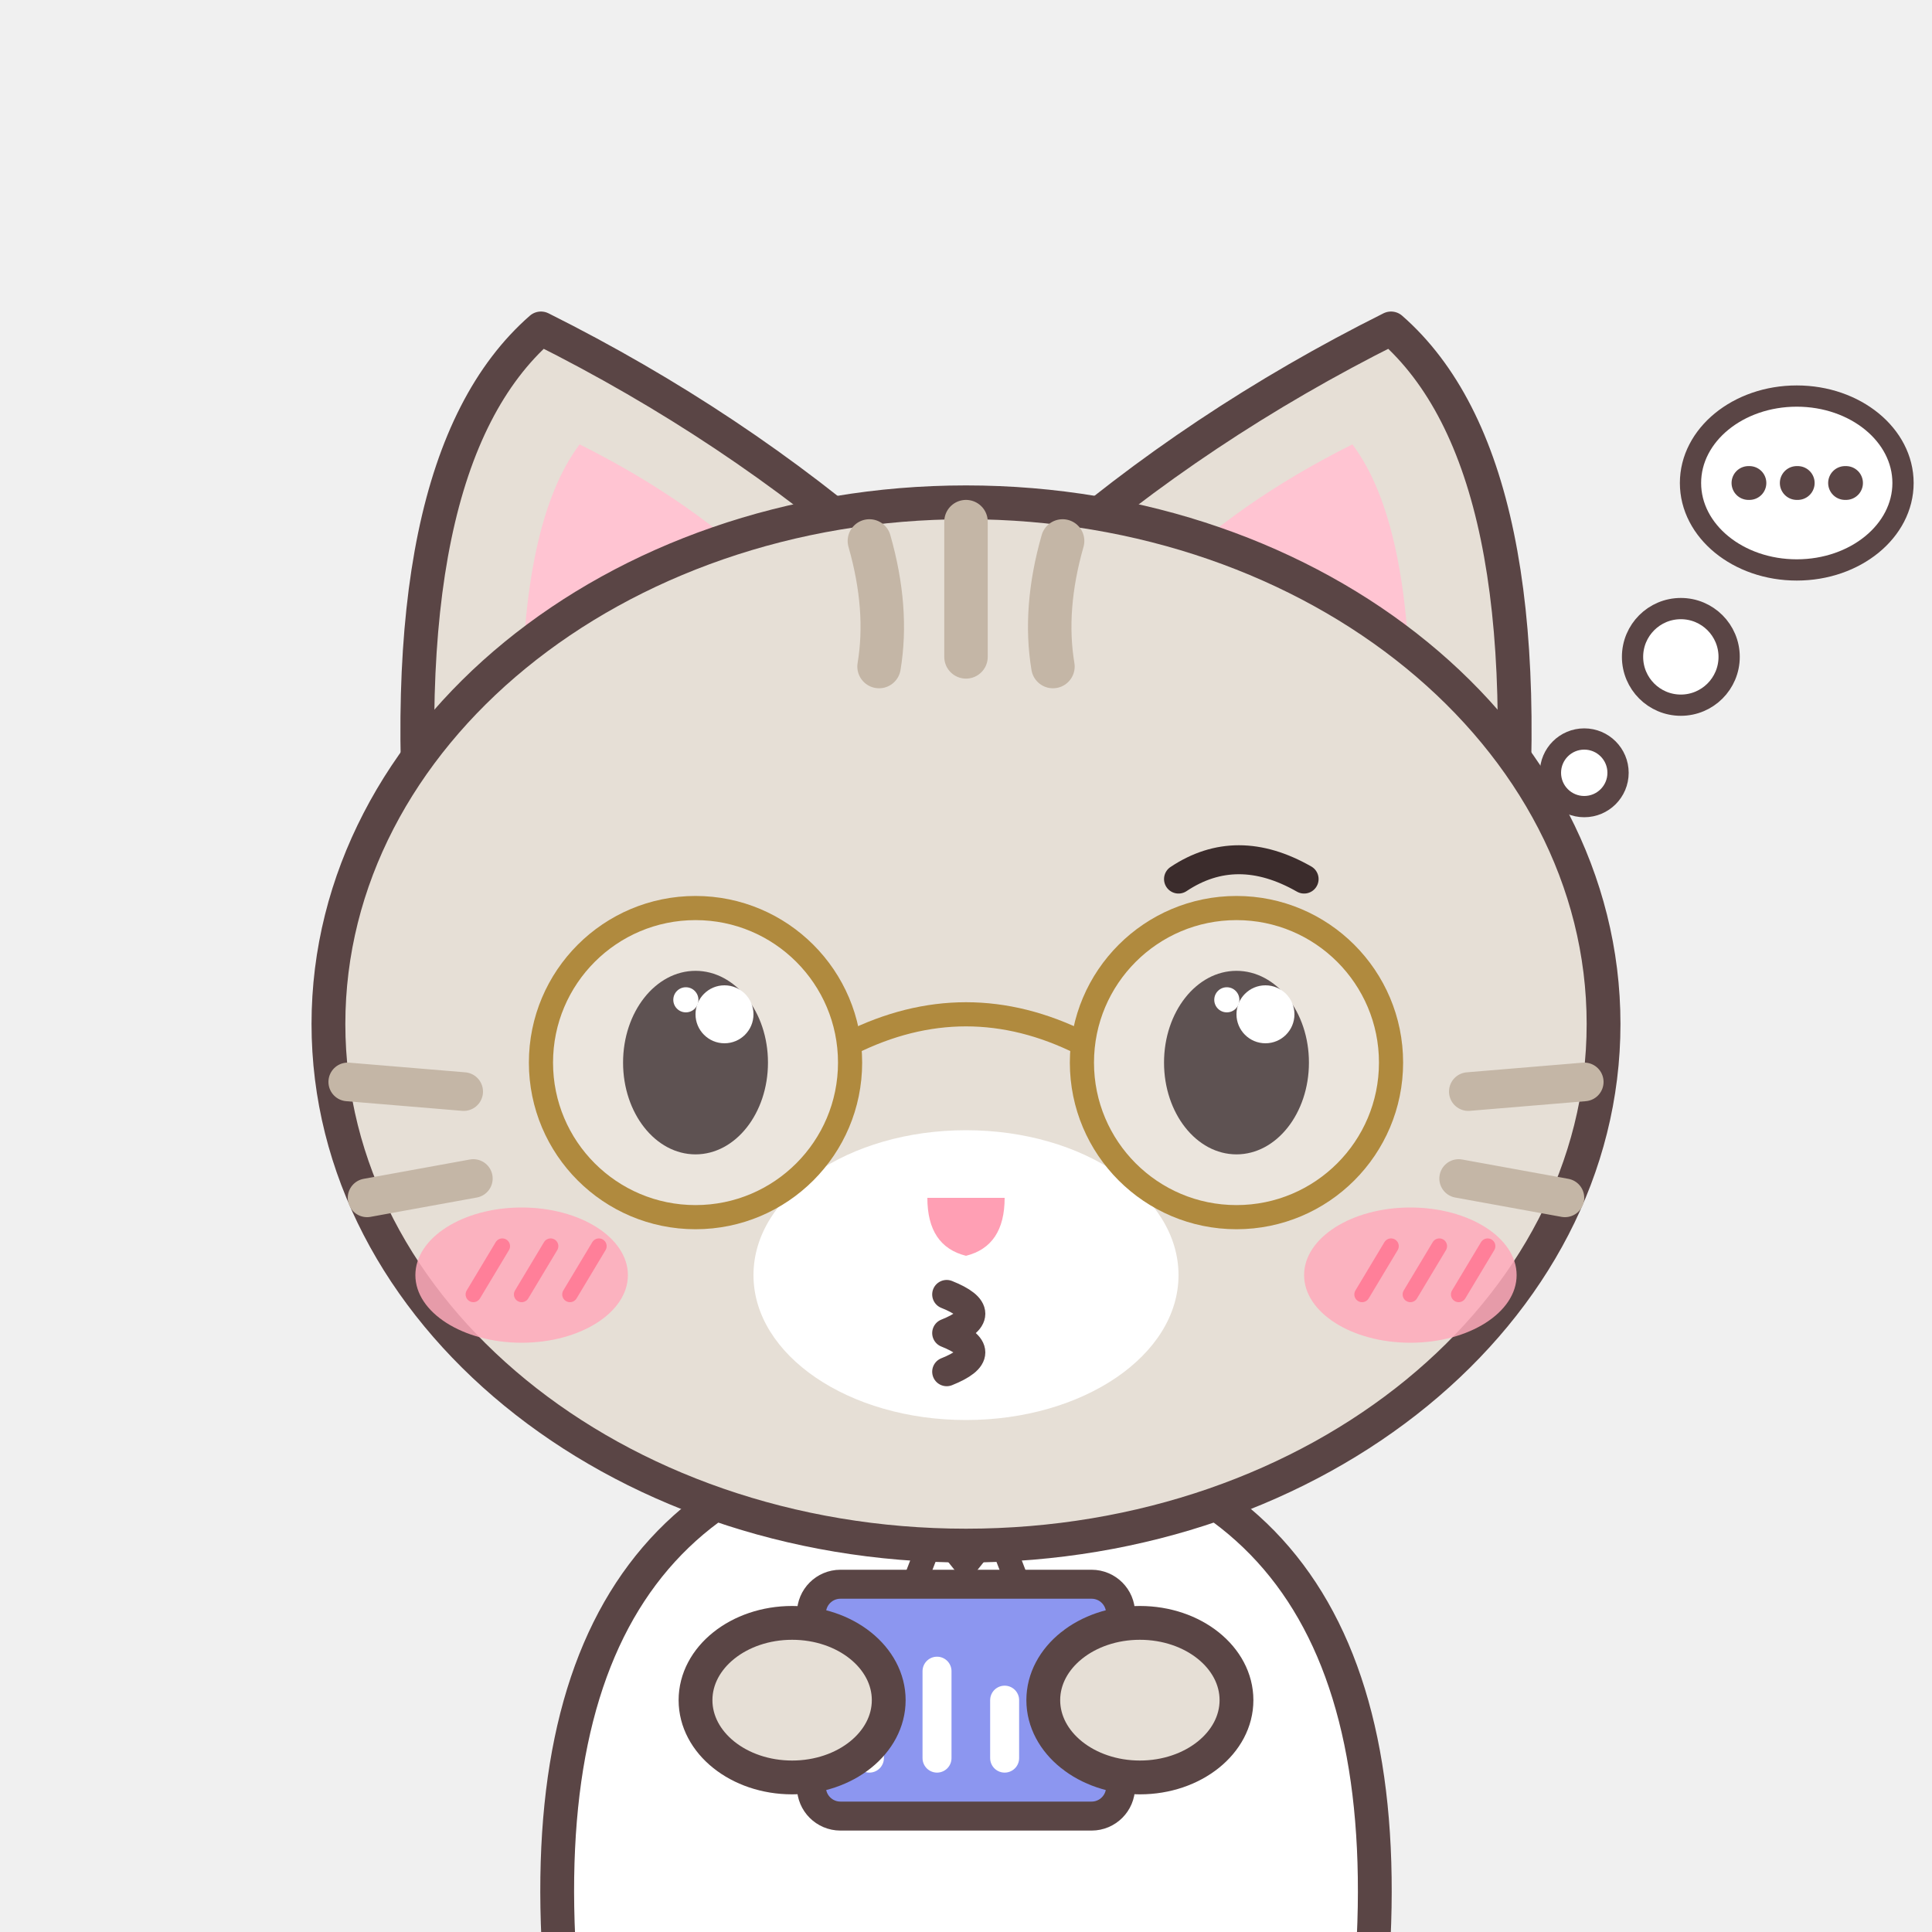
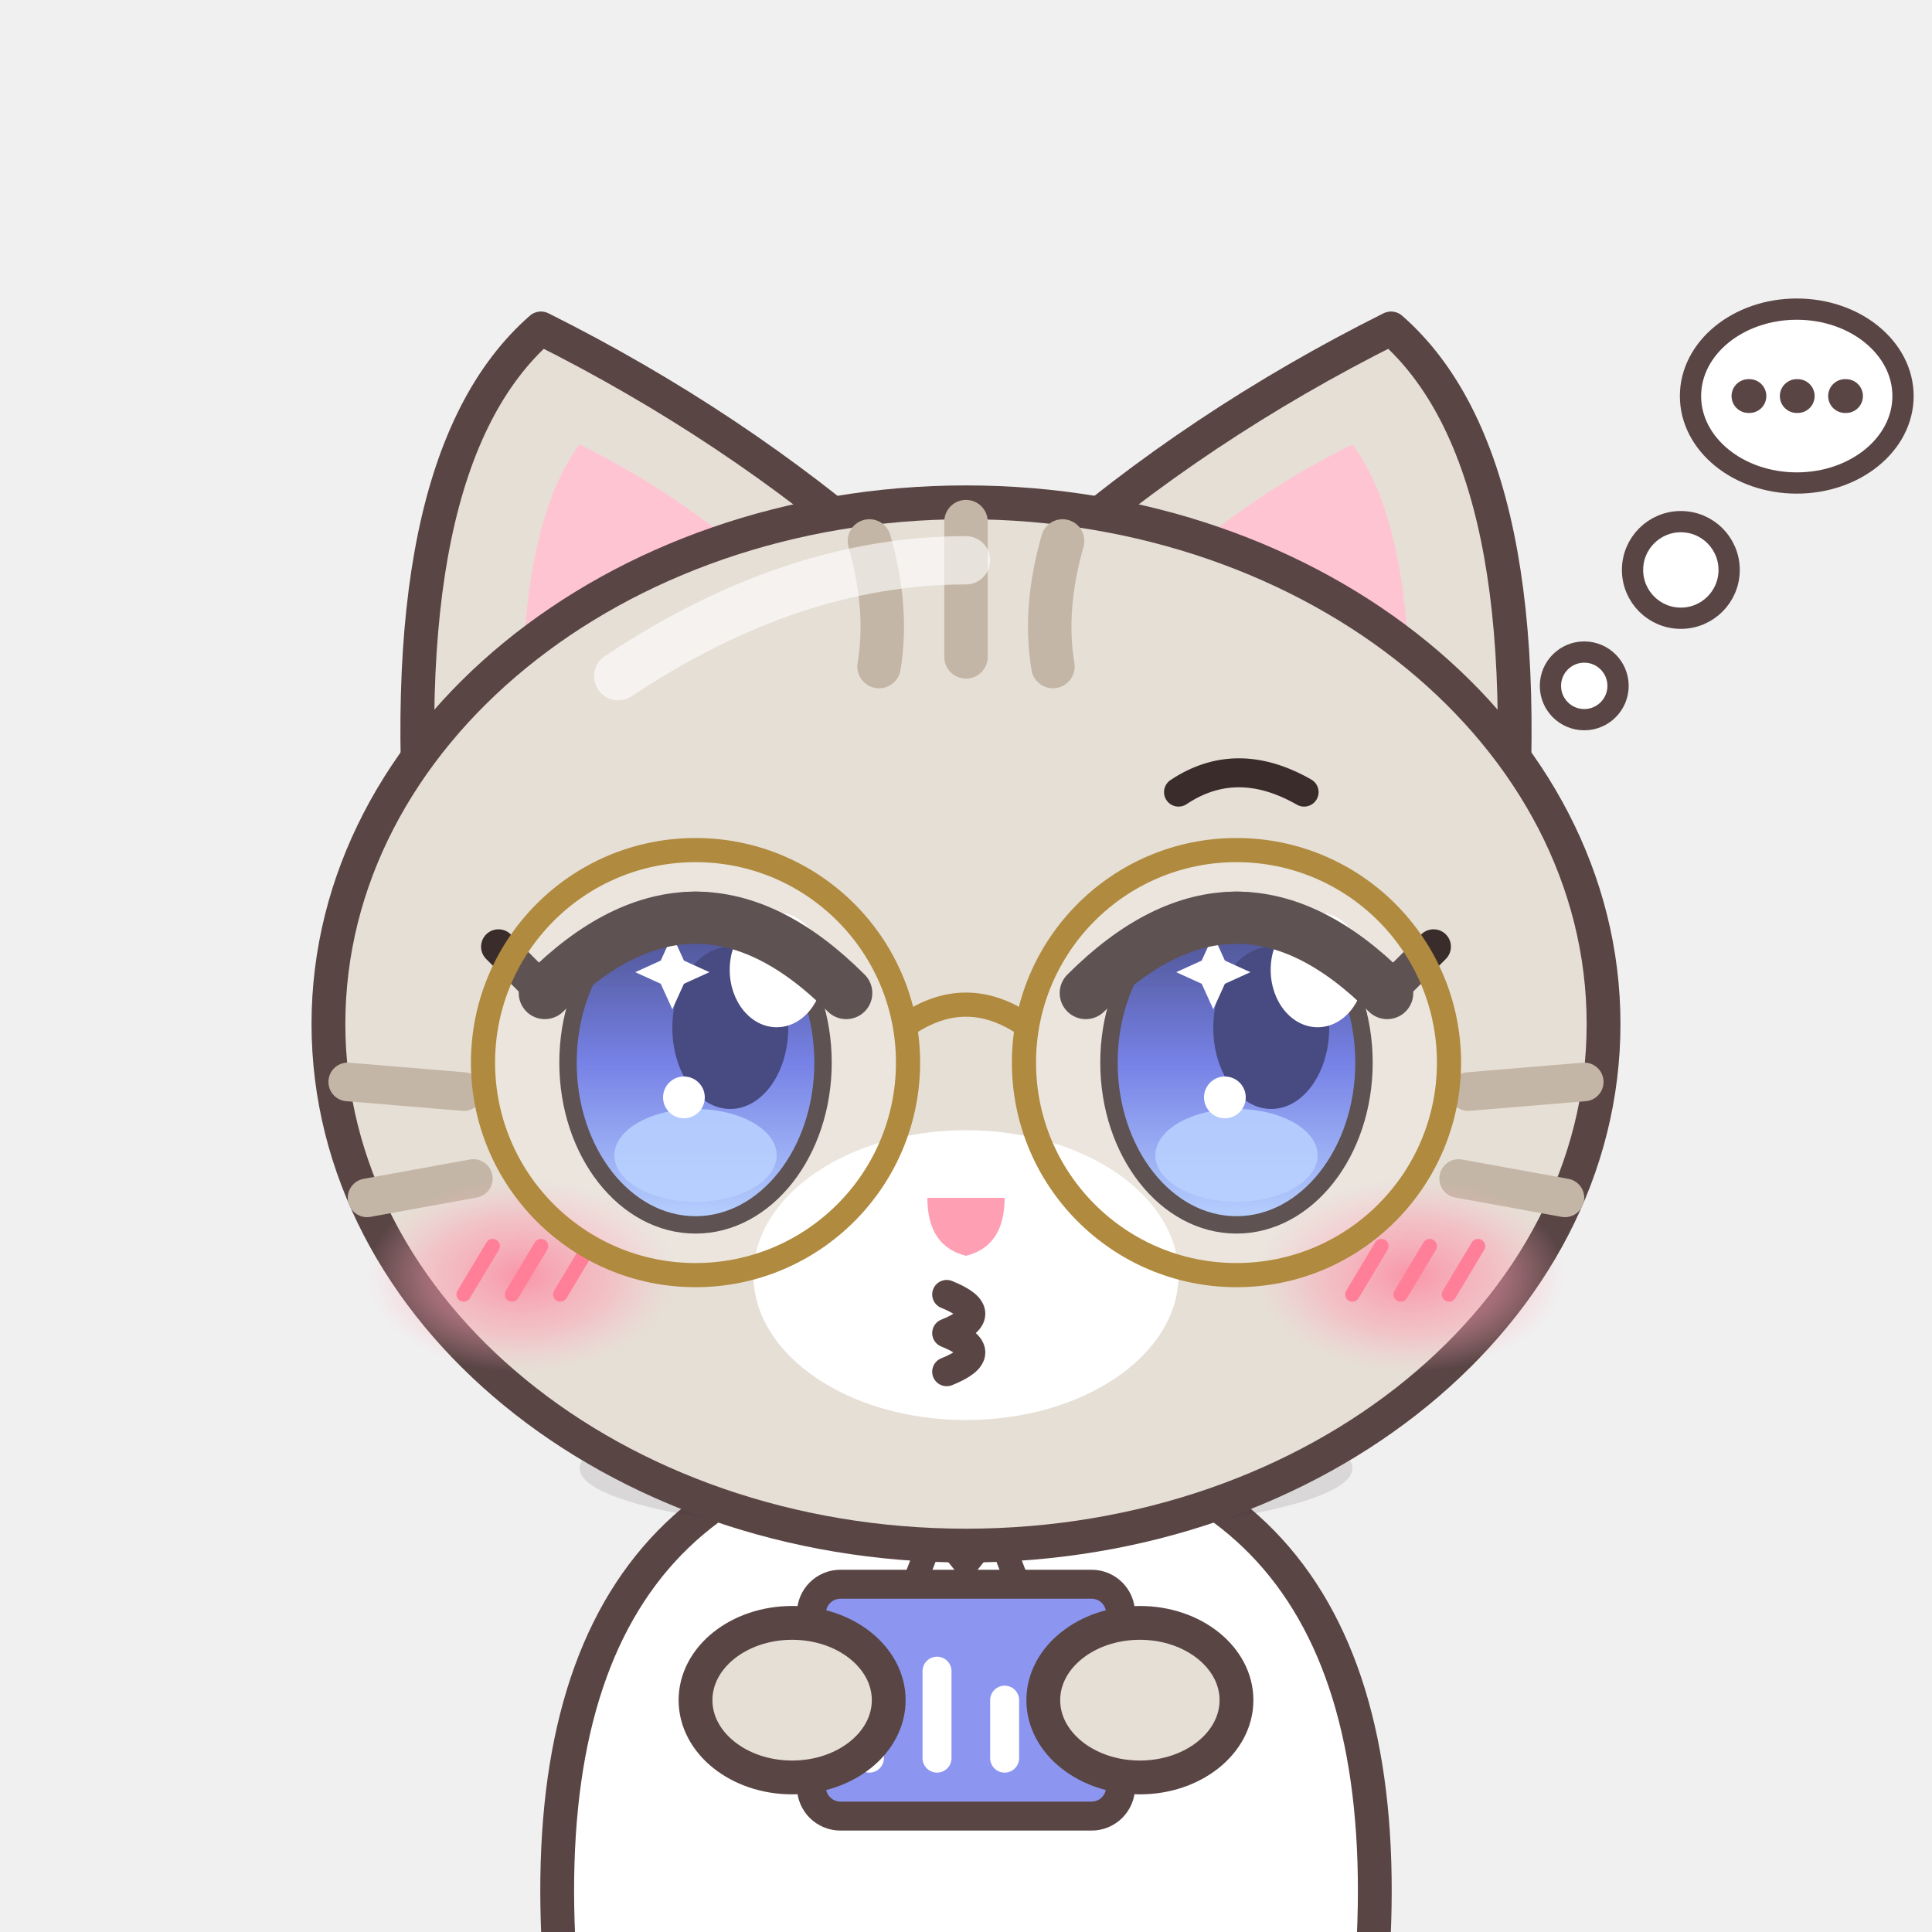
<svg xmlns="http://www.w3.org/2000/svg" viewBox="0 0 200 200" role="img" aria-label="マンチカン">
+   <defs>
+     <linearGradient id="munchkin-iris" x1="0" y1="0" x2="0" y2="1">
+       <stop offset="0" stop-color="#1e2366" />
+       <stop offset="0.5" stop-color="#5866e0" />
+       <stop offset="1" stop-color="#a9c8ff" />
+     </linearGradient>
+     <radialGradient id="munchkin-blush">
+       <stop offset="0" stop-color="#ff7d9a" stop-opacity="0.75" />
+       <stop offset="0.6" stop-color="#ff9fb4" stop-opacity="0.45" />
+       <stop offset="1" stop-color="#ffb3c4" stop-opacity="0" />
+     </radialGradient>
+   </defs>
  <path d="M58 204 Q54 150 100 148 Q146 150 142 204 Z" fill="#fff" stroke="#5a4545" stroke-width="3.5" stroke-linejoin="round" stroke-linecap="round" />
  <path d="M100 150 L90 176 M100 150 L110 176" stroke="#5a4545" stroke-width="2.5" stroke-linecap="round" />
  <path d="M92 152 L100 162 L108 152 Z" fill="#8c96f0" stroke="#5a4545" stroke-width="2.5" stroke-linejoin="round" stroke-linecap="round" />
  <rect x="84" y="164" width="32" height="24" rx="3" fill="#8c96f0" stroke="#5a4545" stroke-width="3" stroke-linejoin="round" stroke-linecap="round" />
  <path d="M90 182 v-5 M97 182 v-9 M104 182 v-6 M111 182 v-12" stroke="#fff" stroke-width="3" stroke-linecap="round" />
  <ellipse cx="82" cy="176" rx="10" ry="8" fill="#e6dfd6" stroke="#5a4545" stroke-width="3.5" stroke-linejoin="round" stroke-linecap="round" />
  <ellipse cx="118" cy="176" rx="10" ry="8" fill="#e6dfd6" stroke="#5a4545" stroke-width="3.5" stroke-linejoin="round" stroke-linecap="round" />
+   <ellipse cx="100" cy="152" rx="40" ry="7" fill="#3b2c2c" opacity="0.13" />
  <path d="M44 92 Q40 48 56 34 Q76 44 92 58 Z" fill="#e6dfd6" stroke="#5a4545" stroke-width="3.5" stroke-linejoin="round" stroke-linecap="round" />
  <path d="M156 92 Q160 48 144 34 Q124 44 108 58 Z" fill="#e6dfd6" stroke="#5a4545" stroke-width="3.5" stroke-linejoin="round" stroke-linecap="round" />
  <path d="M54 74 Q54 54 60 46 Q72 52 80 60 Z M146 74 Q146 54 140 46 Q128 52 120 60 Z" fill="#ffc4d2" />
  <ellipse cx="100" cy="106" rx="66" ry="54" fill="#e6dfd6" stroke="#5a4545" stroke-width="3.5" stroke-linejoin="round" stroke-linecap="round" />
  <path d="M90 56 q2 7 1 13 M100 54 v14 M110 56 q-2 7 -1 13" stroke="#c4b6a6" stroke-width="4.5" stroke-linecap="round" fill="none" />
  <path d="M36 112 l12 1 M38 124 l11 -2 M164 112 l-12 1 M162 124 l-11 -2" stroke="#c4b6a6" stroke-width="4" stroke-linecap="round" />
  <ellipse cx="100" cy="132" rx="22" ry="15" fill="#fff" />
  <path d="M96 124 h8 q0 5 -4 6 q-4 -1 -4 -6z" fill="#ff9fb4" />
-   <ellipse cx="54" cy="132" rx="11" ry="7" fill="#ffaabb" opacity="0.85" />
-   <path d="M49 134 l3 -5 M54 134 l3 -5 M59 134 l3 -5" stroke="#ff7f99" stroke-width="1.6" stroke-linecap="round" />
-   <ellipse cx="146" cy="132" rx="11" ry="7" fill="#ffaabb" opacity="0.85" />
-   <path d="M141 134 l3 -5 M146 134 l3 -5 M151 134 l3 -5" stroke="#ff7f99" stroke-width="1.6" stroke-linecap="round" />
-   <path d="M122 91 Q128 87 135 91" fill="none" stroke="#3b2c2c" stroke-width="3" stroke-linecap="round" />
-   <ellipse cx="72" cy="110" rx="7.5" ry="9.5" fill="#3b2c2c" />
-   <circle cx="75" cy="105" r="3" fill="#fff" />
-   <circle cx="71" cy="103.5" r="1.3" fill="#fff" />
-   <ellipse cx="128" cy="110" rx="7.5" ry="9.5" fill="#3b2c2c" />
-   <circle cx="131" cy="105" r="3" fill="#fff" />
-   <circle cx="127" cy="103.5" r="1.3" fill="#fff" />
+   <path d="M64 70 Q82 58 100 58" fill="none" stroke="#fff" stroke-opacity="0.6" stroke-width="5" stroke-linecap="round" />
+   <ellipse cx="54" cy="132" rx="16" ry="10" fill="url(#munchkin-blush)" />
+   <path d="M48 134 l3 -5 M53 134 l3 -5 M58 134 l3 -5" stroke="#ff7f99" stroke-width="1.5" stroke-linecap="round" />
+   <ellipse cx="146" cy="132" rx="16" ry="10" fill="url(#munchkin-blush)" />
+   <path d="M140 134 l3 -5 M145 134 l3 -5 M150 134 l3 -5" stroke="#ff7f99" stroke-width="1.5" stroke-linecap="round" />
+   <path d="M122 82 Q128 78 135 82" fill="none" stroke="#3b2c2c" stroke-width="3" stroke-linecap="round" />
+   <g transform="translate(72 110) scale(1.2) translate(-72 -110)">
+     <ellipse cx="72" cy="110" rx="11" ry="14" fill="url(#munchkin-iris)" stroke="#3b2c2c" stroke-width="1.5" />
+     <ellipse cx="75" cy="107" rx="5" ry="7" fill="#1e2366" />
+     <ellipse cx="72" cy="118" rx="7" ry="4" fill="#a9c8ff" opacity="0.85" />
+     <ellipse cx="79" cy="102" rx="4.05" ry="4.95" fill="#fff" />
+     <circle cx="71" cy="113" r="1.8" fill="#fff" />
+     <path d="M70 99 l1 2.2 2.2 1 -2.2 1 -1 2.2 -1 -2.2 -2.2 -1 2.2 -1z" fill="#fff" />
+     <path d="M59 104 Q72 91 85 104" fill="none" stroke="#3b2c2c" stroke-width="4.5" stroke-linecap="round" stroke-linejoin="round" />
+     <path d="M59 104 l-4 -4" fill="none" stroke="#3b2c2c" stroke-width="3" stroke-linecap="round" stroke-linejoin="round" />
+   </g>
+   <g transform="translate(128 110) scale(1.2) translate(-128 -110)">
+     <ellipse cx="128" cy="110" rx="11" ry="14" fill="url(#munchkin-iris)" stroke="#3b2c2c" stroke-width="1.5" />
+     <ellipse cx="131" cy="107" rx="5" ry="7" fill="#1e2366" />
+     <ellipse cx="128" cy="118" rx="7" ry="4" fill="#a9c8ff" opacity="0.85" />
+     <ellipse cx="135" cy="102" rx="4.05" ry="4.95" fill="#fff" />
+     <circle cx="127" cy="113" r="1.8" fill="#fff" />
+     <path d="M126 99 l1 2.2 2.2 1 -2.2 1 -1 2.2 -1 -2.2 -2.2 -1 2.2 -1z" fill="#fff" />
+     <path d="M115 104 Q128 91 141 104" fill="none" stroke="#3b2c2c" stroke-width="4.5" stroke-linecap="round" stroke-linejoin="round" />
+     <path d="M141 104 l4 -4" fill="none" stroke="#3b2c2c" stroke-width="3" stroke-linecap="round" stroke-linejoin="round" />
+   </g>
  <path d="M98 134 q5 2 0 4 q5 2 0 4" fill="none" stroke="#5a4545" stroke-width="3" stroke-linecap="round" stroke-linejoin="round" />
-   <circle cx="164" cy="80" r="3.5" fill="#fff" stroke="#5a4545" stroke-width="2.2" stroke-linejoin="round" />
-   <circle cx="174" cy="68" r="5" fill="#fff" stroke="#5a4545" stroke-width="2.2" stroke-linejoin="round" />
-   <ellipse cx="186" cy="50" rx="11" ry="9" fill="#fff" stroke="#5a4545" stroke-width="2.2" stroke-linejoin="round" />
-   <path d="M181 50 h0.1 M186 50 h0.1 M191 50 h0.1" stroke="#5a4545" stroke-width="3.5" stroke-linecap="round" />
-   <circle cx="72" cy="110" r="16" fill="#fff" fill-opacity="0.18" stroke="#b08a3e" stroke-width="2.5" />
-   <circle cx="128" cy="110" r="16" fill="#fff" fill-opacity="0.18" stroke="#b08a3e" stroke-width="2.5" />
-   <path d="M88 108 Q100 102 112 108" fill="none" stroke="#b08a3e" stroke-width="2.5" stroke-linecap="round" />
+   <circle cx="164" cy="71" r="3.5" fill="#fff" stroke="#5a4545" stroke-width="2.2" stroke-linejoin="round" />
+   <circle cx="174" cy="59" r="5" fill="#fff" stroke="#5a4545" stroke-width="2.2" stroke-linejoin="round" />
+   <ellipse cx="186" cy="41" rx="11" ry="9" fill="#fff" stroke="#5a4545" stroke-width="2.2" stroke-linejoin="round" />
+   <path d="M181 41 h0.1 M186 41 h0.1 M191 41 h0.1" stroke="#5a4545" stroke-width="3.5" stroke-linecap="round" />
+   <circle cx="72" cy="110" r="22" fill="#fff" fill-opacity="0.18" stroke="#b08a3e" stroke-width="2.5" />
+   <circle cx="128" cy="110" r="22" fill="#fff" fill-opacity="0.18" stroke="#b08a3e" stroke-width="2.5" />
+   <path d="M94 106 Q100 102 106 106" fill="none" stroke="#b08a3e" stroke-width="2.5" stroke-linecap="round" />
</svg>
